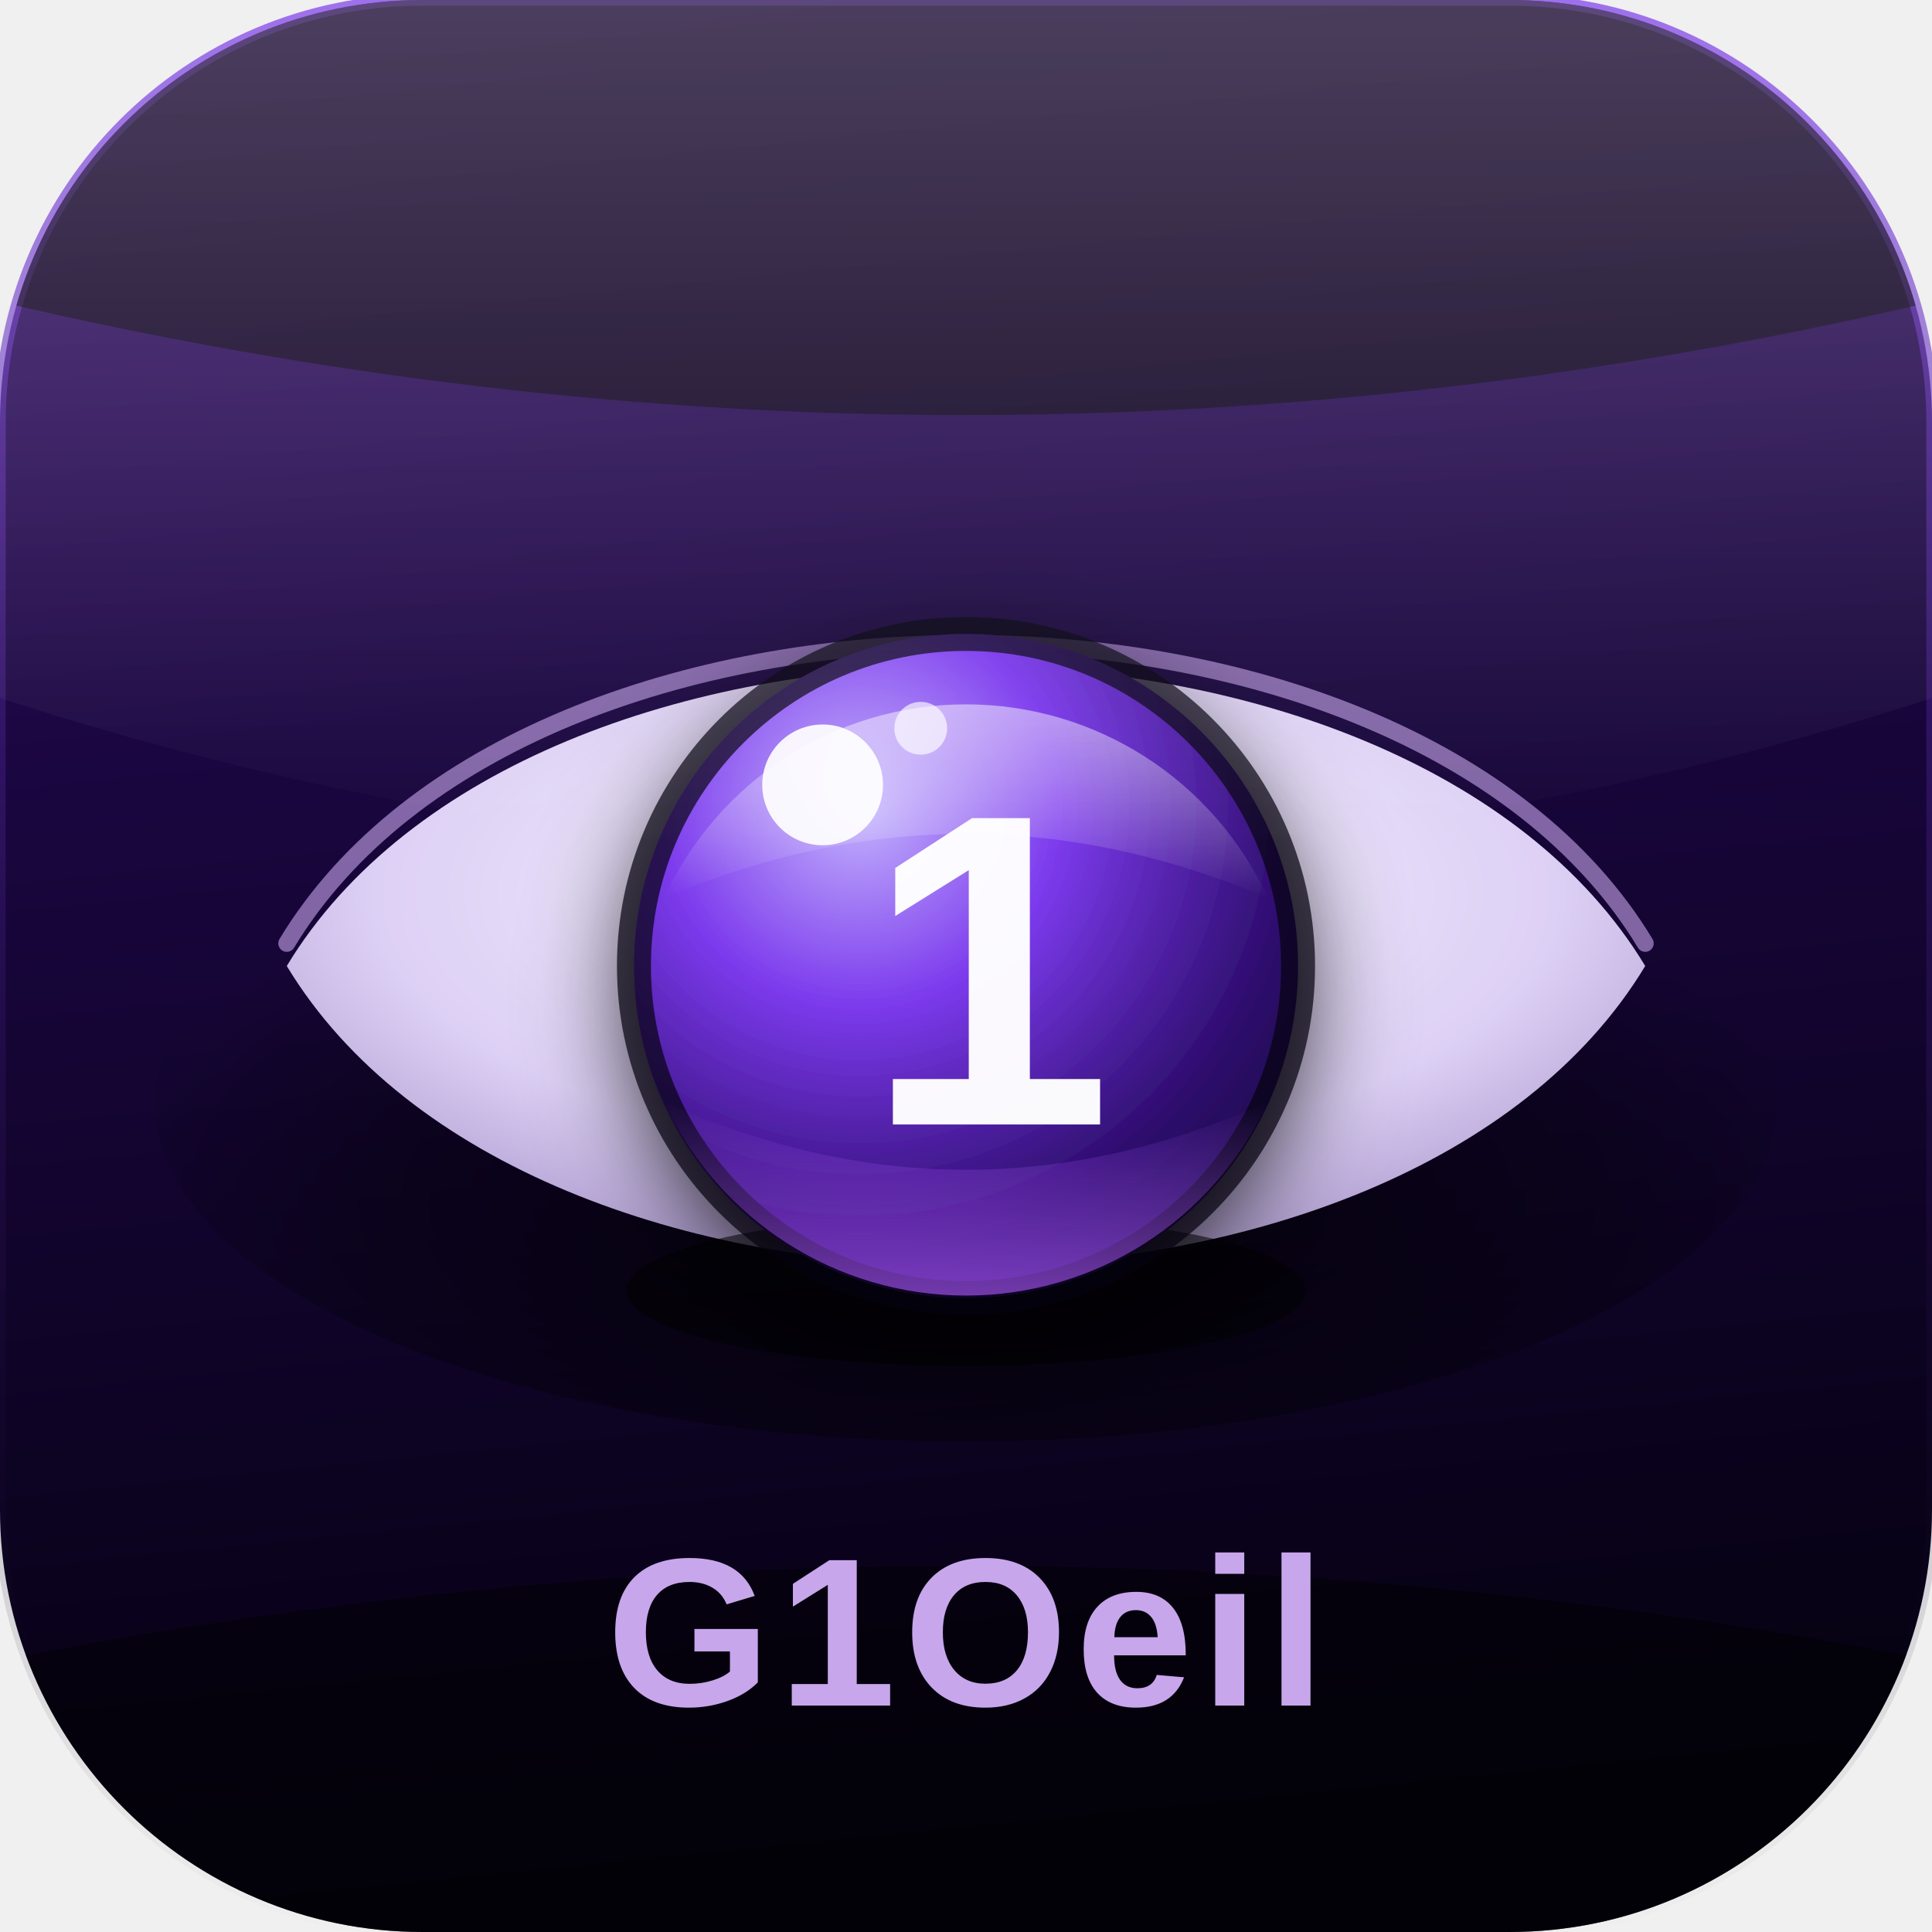
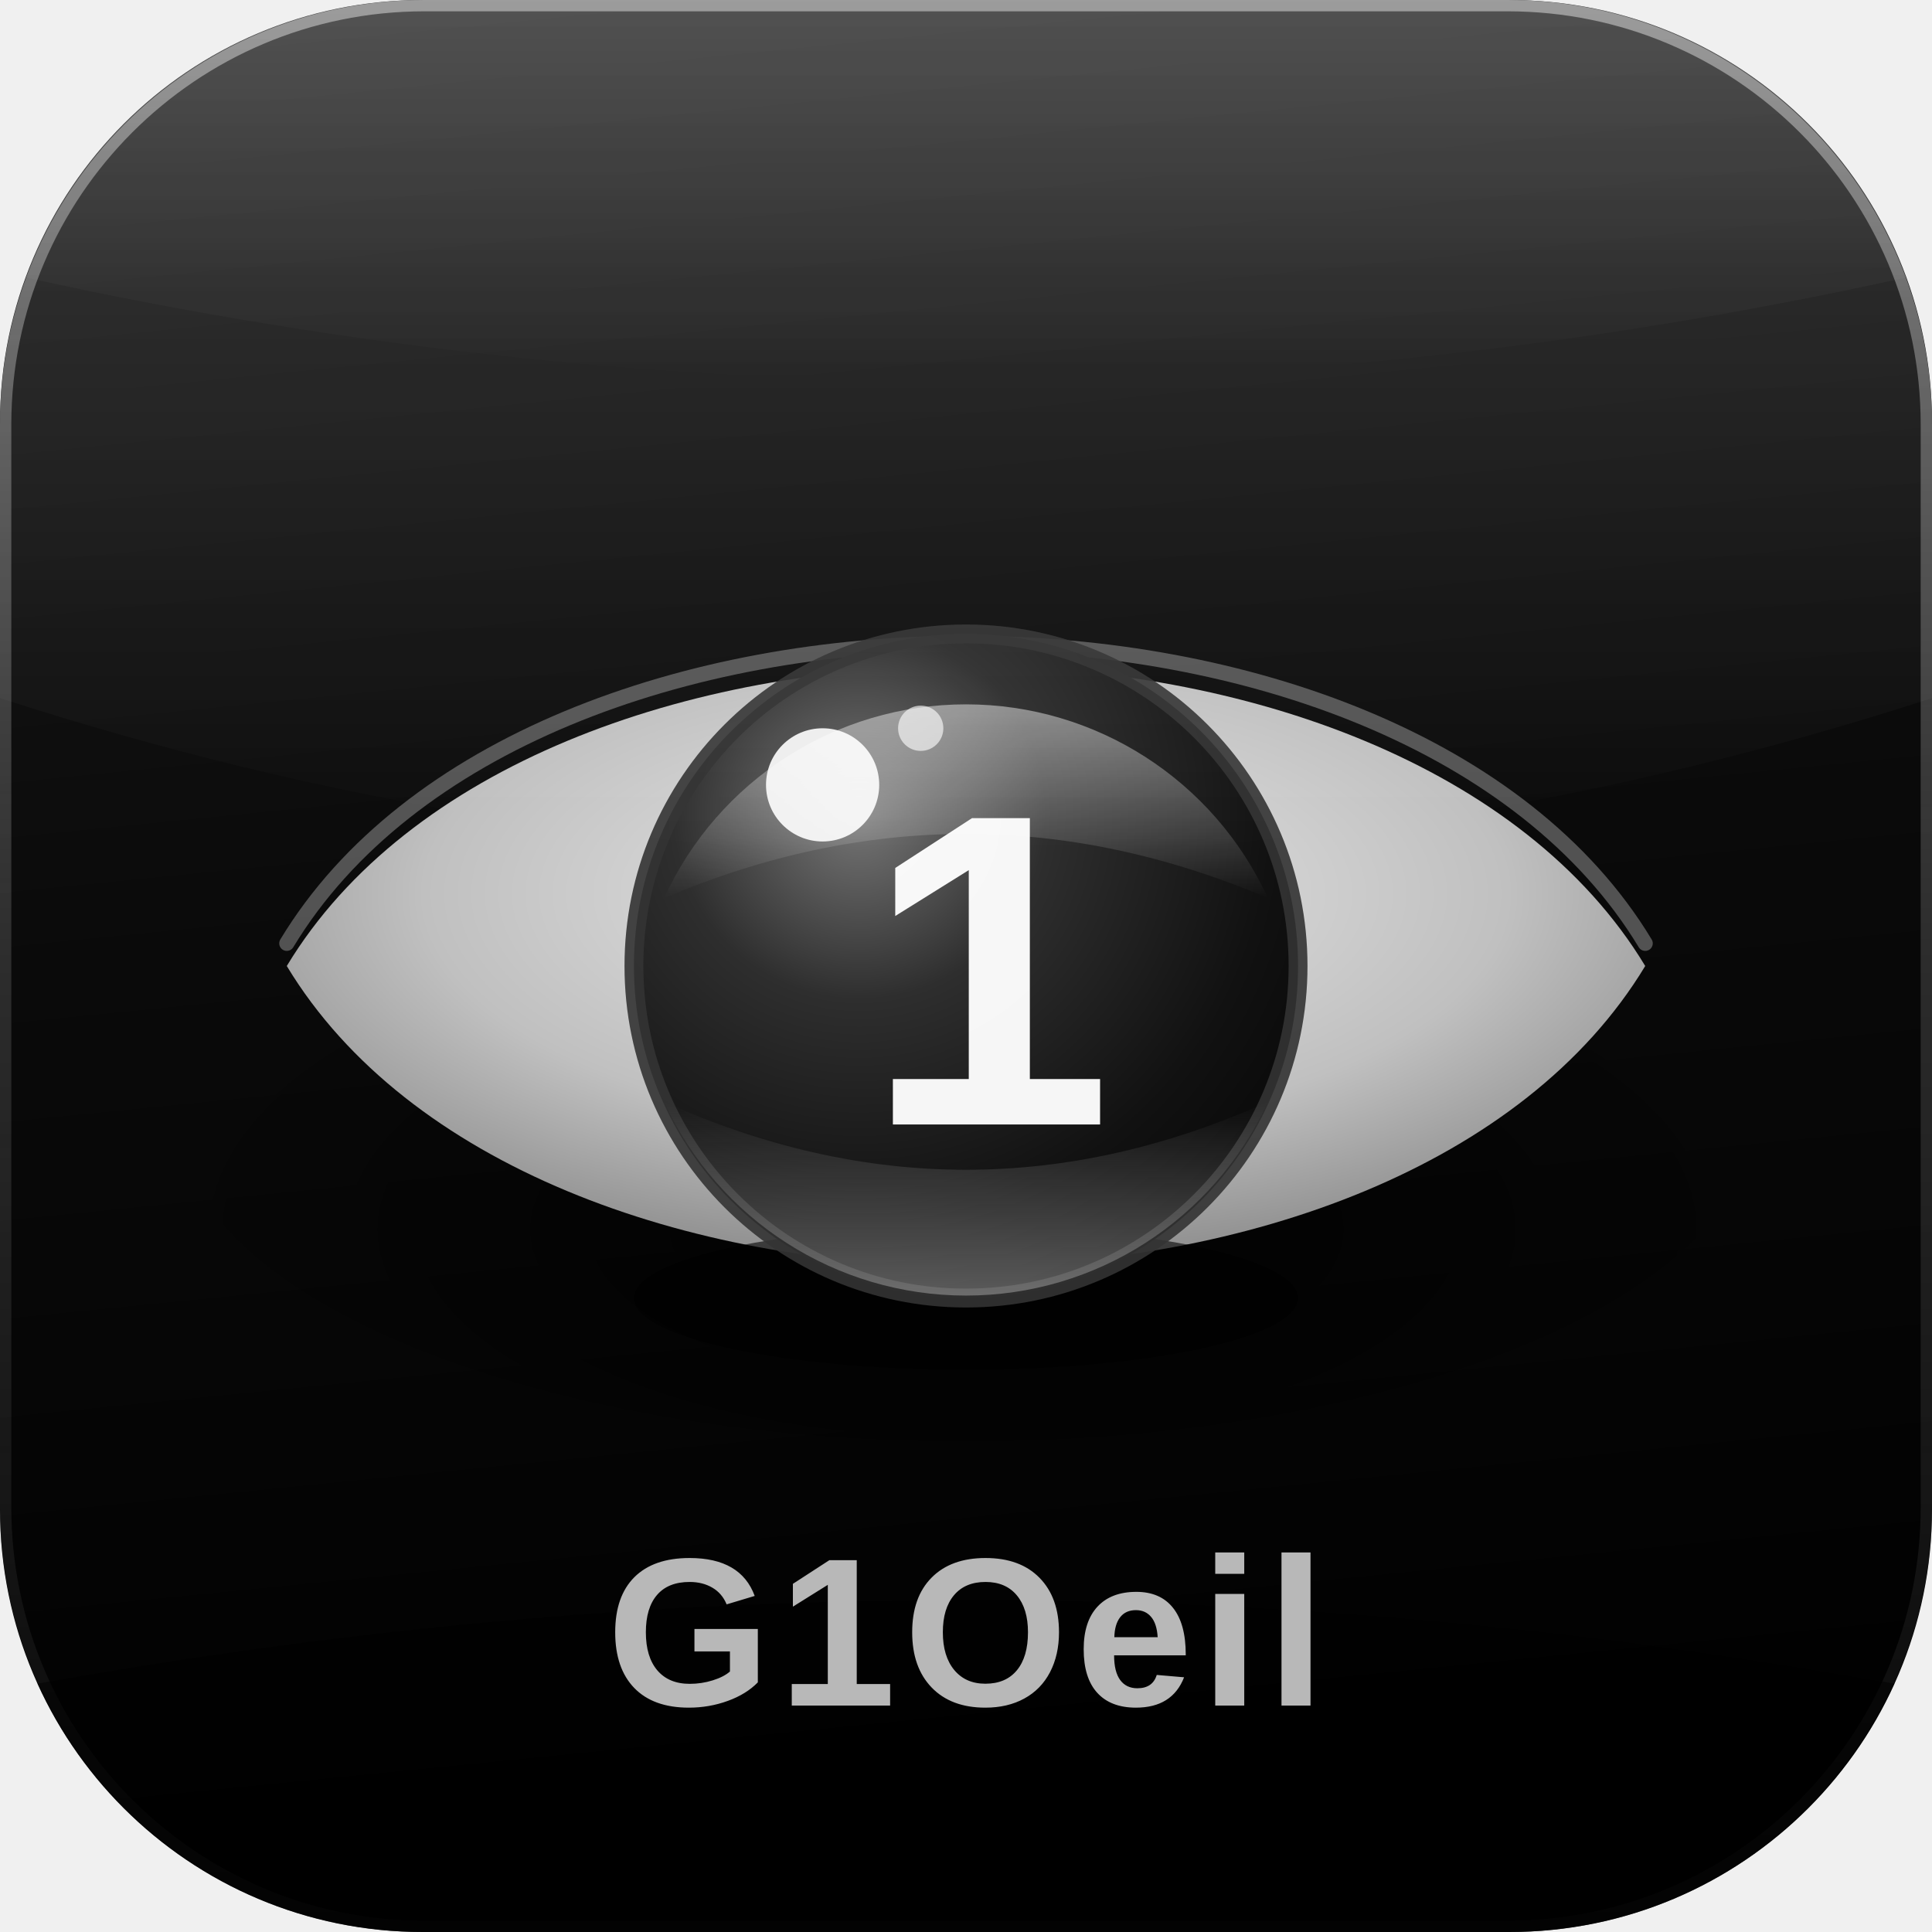
<svg xmlns="http://www.w3.org/2000/svg" viewBox="0 0 512 512" width="512" height="512">
  <defs>
-     <filter id="fDropShadow" x="-20%" y="-20%" width="140%" height="140%">
-       <feDropShadow dx="0" dy="8" stdDeviation="14" flood-color="#000000" flood-opacity="0.9" />
-     </filter>
-     <filter id="fInnerShadow" x="-10%" y="-10%" width="120%" height="120%" color-interpolation-filters="sRGB">
-       <feFlood flood-color="#000000" flood-opacity="0.75" result="flood" />
-       <feComposite in="flood" in2="SourceGraphic" operator="in" result="shadow" />
-       <feGaussianBlur in="shadow" stdDeviation="10" result="blurShadow" />
-       <feOffset dx="0" dy="6" result="offsetShadow" />
-       <feComposite in="SourceGraphic" in2="offsetShadow" operator="over" />
-     </filter>
-     <linearGradient id="bgDark" x1="0%" y1="0%" x2="10%" y2="100%">
-       <stop offset="0%" stop-color="#3B1270" />
-       <stop offset="40%" stop-color="#1A0640" />
-       <stop offset="100%" stop-color="#04010E" />
+     <linearGradient id="bgBlack" x1="0%" y1="0%" x2="10%" y2="100%">
+       <stop offset="0%" stop-color="#1C1C1C" />
+       <stop offset="50%" stop-color="#0A0A0A" />
+       <stop offset="100%" stop-color="#000000" />
    </linearGradient>
-     <linearGradient id="borderShine" x1="0%" y1="0%" x2="0%" y2="100%">
-       <stop offset="0%" stop-color="#7C3AED" stop-opacity="0.7" />
-       <stop offset="100%" stop-color="#000000" stop-opacity="0" />
+     <linearGradient id="borderGrey" x1="0%" y1="0%" x2="0%" y2="100%">
+       <stop offset="0%" stop-color="#888888" stop-opacity="0.9" />
+       <stop offset="50%" stop-color="#444444" stop-opacity="0.6" />
+       <stop offset="100%" stop-color="#111111" stop-opacity="0.4" />
    </linearGradient>
-     <radialGradient id="eyeShadow" cx="50%" cy="65%" r="55%">
-       <stop offset="0%" stop-color="#000000" stop-opacity="0.75" />
-       <stop offset="65%" stop-color="#000000" stop-opacity="0.35" />
+     <linearGradient id="bevelLight" x1="0%" y1="0%" x2="0%" y2="100%">
+       <stop offset="0%" stop-color="#FFFFFF" stop-opacity="0.12" />
+       <stop offset="100%" stop-color="#FFFFFF" stop-opacity="0" />
+     </linearGradient>
+     <radialGradient id="eyeShadow" cx="50%" cy="68%" r="52%">
+       <stop offset="0%" stop-color="#000000" stop-opacity="0.8" />
+       <stop offset="60%" stop-color="#000000" stop-opacity="0.3" />
      <stop offset="100%" stop-color="#000000" stop-opacity="0" />
    </radialGradient>
    <radialGradient id="sclera" cx="50%" cy="38%" r="72%">
-       <stop offset="0%" stop-color="#F8F4FF" />
-       <stop offset="60%" stop-color="#DDD0F5" />
-       <stop offset="100%" stop-color="#9B87C0" />
+       <stop offset="0%" stop-color="#E8E8E8" />
+       <stop offset="55%" stop-color="#C0C0C0" />
+       <stop offset="100%" stop-color="#787878" />
    </radialGradient>
-     <radialGradient id="irisSphere" cx="34%" cy="26%" r="100%">
-       <stop offset="0%" stop-color="#C4B5FD" />
-       <stop offset="30%" stop-color="#7C3AED" />
-       <stop offset="65%" stop-color="#2E0D6E" />
-       <stop offset="100%" stop-color="#0A0220" />
+     <radialGradient id="irisSphere" cx="34%" cy="27%" r="100%">
+       <stop offset="0%" stop-color="#777777" />
+       <stop offset="28%" stop-color="#2E2E2E" />
+       <stop offset="62%" stop-color="#111111" />
+       <stop offset="100%" stop-color="#000000" />
    </radialGradient>
    <linearGradient id="glossIris" x1="0%" y1="0%" x2="0%" y2="100%">
-       <stop offset="0%" stop-color="#FFFFFF" stop-opacity="0.9" />
+       <stop offset="0%" stop-color="#FFFFFF" stop-opacity="0.88" />
      <stop offset="100%" stop-color="#FFFFFF" stop-opacity="0" />
    </linearGradient>
    <linearGradient id="bounceLight" x1="0%" y1="100%" x2="0%" y2="0%">
-       <stop offset="0%" stop-color="#A855F7" stop-opacity="0.65" />
-       <stop offset="100%" stop-color="#A855F7" stop-opacity="0" />
+       <stop offset="0%" stop-color="#AAAAAA" stop-opacity="0.5" />
+       <stop offset="100%" stop-color="#AAAAAA" stop-opacity="0" />
    </linearGradient>
    <linearGradient id="glossTop" x1="0%" y1="0%" x2="0%" y2="100%">
-       <stop offset="0%" stop-color="#FFFFFF" stop-opacity="0.22" />
+       <stop offset="0%" stop-color="#FFFFFF" stop-opacity="0.14" />
      <stop offset="100%" stop-color="#FFFFFF" stop-opacity="0" />
    </linearGradient>
    <clipPath id="clipIcon">
      <rect x="0" y="0" width="512" height="512" rx="112" />
    </clipPath>
    <clipPath id="clipEye">
      <path d="M 76 256 C 140 150, 372 150, 436 256 C 372 362, 140 362, 76 256 Z" />
    </clipPath>
  </defs>
-   <rect x="0" y="0" width="512" height="512" rx="112" fill="url(#bgDark)" />
-   <rect x="0" y="0" width="512" height="512" rx="112" fill="none" stroke="url(#borderShine)" stroke-width="3" />
+   <rect x="0" y="0" width="512" height="512" rx="112" fill="url(#bgBlack)" />
+   <rect x="1.5" y="1.5" width="509" height="509" rx="111" fill="none" stroke="url(#borderGrey)" stroke-width="3" />
  <g clip-path="url(#clipIcon)">
-     <path d="M 0 0 H 512 V 80 Q 256 140 0 80 Z" fill="#000000" opacity="0.55" />
+     <path d="M 0 0 H 512 V 72 Q 256 130 0 72 Z" fill="url(#bevelLight)" />
  </g>
  <g clip-path="url(#clipIcon)">
-     <path d="M 0 512 H 512 V 440 Q 256 390 0 440 Z" fill="#000000" opacity="0.45" />
+     <path d="M 0 512 H 512 V 448 Q 256 400 0 448 Z" fill="#000000" opacity="0.5" />
  </g>
-   <ellipse cx="256" cy="292" rx="215" ry="90" fill="url(#eyeShadow)" />
-   <path d="M 76 250 C 140 144, 372 144, 436 250" fill="none" stroke="#D8B4FE" stroke-width="4.5" opacity="0.55" stroke-linecap="round" />
+   <ellipse cx="256" cy="294" rx="210" ry="88" fill="url(#eyeShadow)" />
+   <path d="M 76 250 C 140 144, 372 144, 436 250" fill="none" stroke="#AAAAAA" stroke-width="4" opacity="0.45" stroke-linecap="round" />
  <path d="M 76 256 C 140 150, 372 150, 436 256 C 372 362, 140 362, 76 256 Z" fill="url(#sclera)" />
  <g clip-path="url(#clipEye)">
-     <path d="M 60 240 C 140 136, 372 136, 452 240 L 452 110 L 60 110 Z" fill="#1A0445" opacity="0.42" />
+     <path d="M 60 240 C 140 136, 372 136, 452 240 L 452 110 L 60 110 Z" fill="#000000" opacity="0.38" />
  </g>
  <g clip-path="url(#clipEye)">
-     <path d="M 60 272 C 140 376, 372 376, 452 272 L 452 400 L 60 400 Z" fill="#0A0220" opacity="0.32" />
+     <path d="M 60 272 C 140 376, 372 376, 452 272 L 452 400 L 60 400 Z" fill="#000000" opacity="0.28" />
  </g>
-   <ellipse cx="256" cy="342" rx="90" ry="20" fill="#000000" opacity="0.55" />
-   <circle cx="256" cy="256" r="88" fill="url(#irisSphere)" filter="url(#fDropShadow)" />
-   <circle cx="256" cy="256" r="88" fill="none" stroke="#04010E" stroke-width="9" opacity="0.7" />
+   <ellipse cx="256" cy="344" rx="88" ry="19" fill="#000000" opacity="0.6" />
+   <circle cx="256" cy="256" r="88" fill="url(#irisSphere)" />
+   <circle cx="256" cy="256" r="88" fill="none" stroke="#333333" stroke-width="5" opacity="0.9" />
  <path d="M 176 292 A 88 88 0 0 0 336 292 Q 256 328 176 292 Z" fill="url(#bounceLight)" />
-   <text x="262" y="298" text-anchor="middle" font-family="Poppins, Montserrat, Arial, sans-serif" font-size="118" font-weight="800" fill="#FFFFFF" opacity="0.97">1</text>
-   <path d="M 176 238 A 88 88 0 0 1 336 238 Q 256 204 176 238 Z" fill="url(#glossIris)" opacity="0.55" />
-   <circle cx="218" cy="208" r="16" fill="#FFFFFF" opacity="0.92" />
-   <circle cx="244" cy="193" r="7" fill="#FFFFFF" opacity="0.65" />
-   <text x="256" y="452" text-anchor="middle" font-family="Poppins, Montserrat, Arial, sans-serif" font-size="56" font-weight="800" fill="#D8B4FE" letter-spacing="2" opacity="0.92">G1Oeil</text>
+   <text x="262" y="298" text-anchor="middle" font-family="Poppins, Montserrat, Arial, sans-serif" font-size="118" font-weight="800" fill="#FFFFFF" opacity="0.96">1</text>
+   <path d="M 176 238 A 88 88 0 0 1 336 238 Q 256 204 176 238 Z" fill="url(#glossIris)" opacity="0.52" />
+   <circle cx="218" cy="208" r="15" fill="#FFFFFF" opacity="0.90" />
+   <circle cx="244" cy="193" r="6" fill="#FFFFFF" opacity="0.62" />
+   <text x="256" y="452" text-anchor="middle" font-family="Poppins, Montserrat, Arial, sans-serif" font-size="56" font-weight="800" fill="#CCCCCC" letter-spacing="2" opacity="0.90">G1Oeil</text>
  <g clip-path="url(#clipIcon)">
    <path d="M 0 0 H 512 V 185 Q 256 268 0 185 Z" fill="url(#glossTop)" />
  </g>
</svg>
